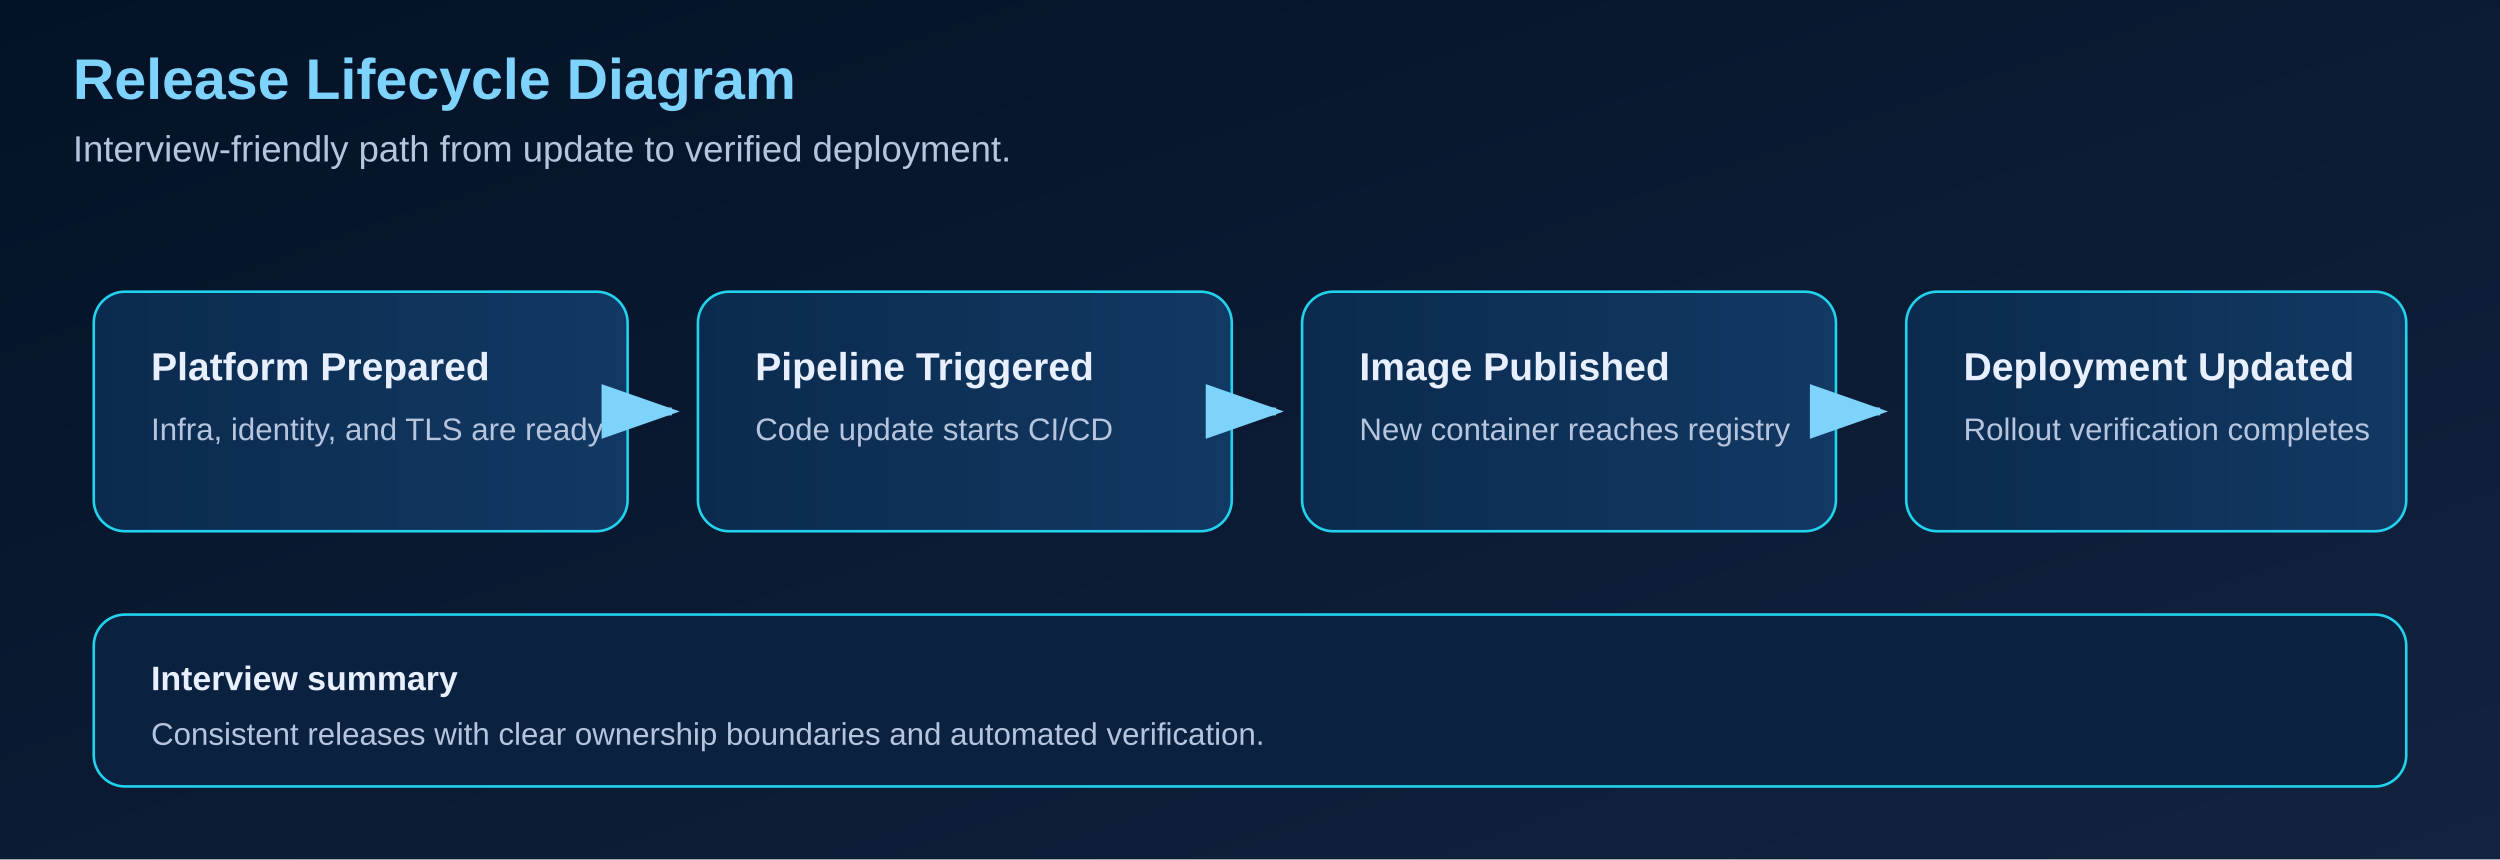
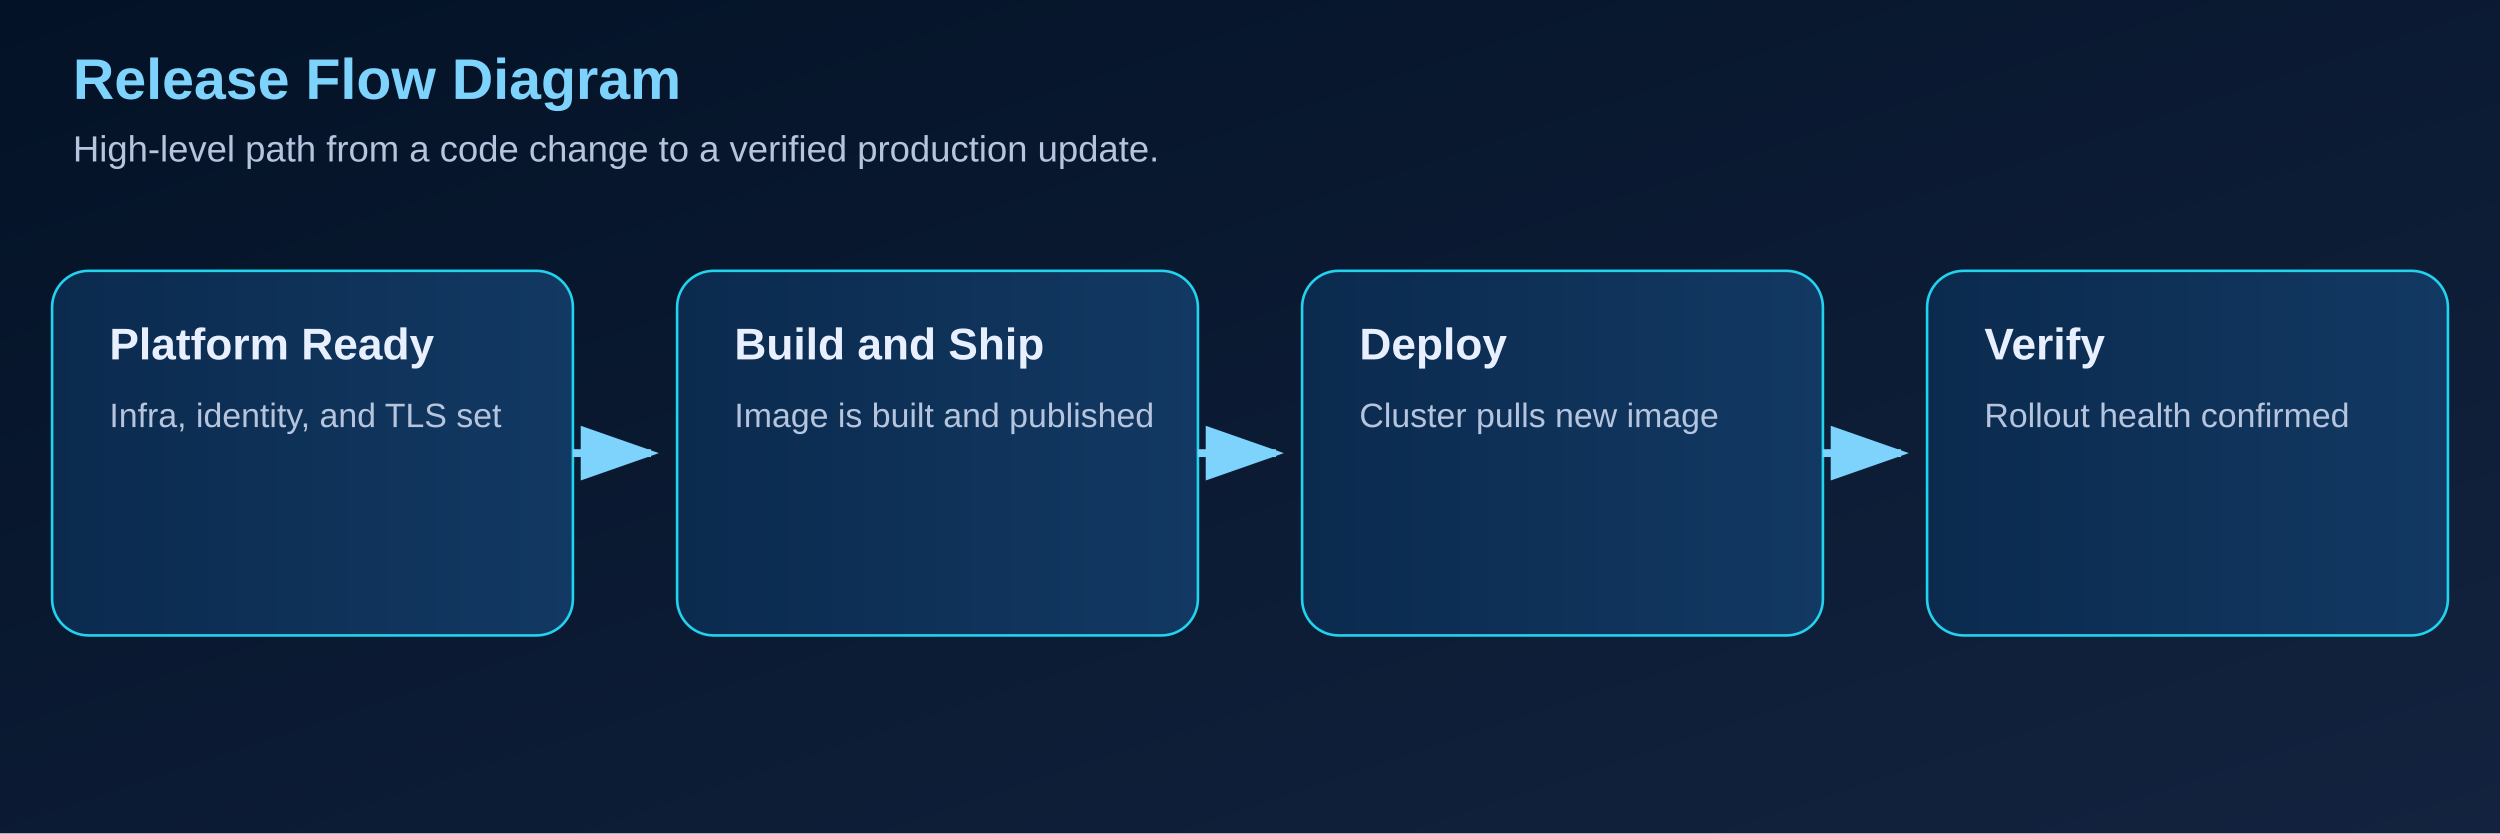
- <svg xmlns="http://www.w3.org/2000/svg" viewBox="0 0 960 330" role="img" aria-label="Release flow diagram">
+ <svg xmlns="http://www.w3.org/2000/svg" viewBox="0 0 960 320" role="img" aria-label="Release lifecycle overview">
  <defs>
-     <linearGradient id="bg" x1="0" x2="1" y1="0" y2="1">
+     <linearGradient id="bg" x1="0" y1="0" x2="1" y2="1">
      <stop offset="0" stop-color="#031226" />
      <stop offset="1" stop-color="#13233f" />
    </linearGradient>
-     <linearGradient id="box" x1="0" x2="1" y1="0" y2="0">
+     <linearGradient id="box" x1="0" y1="0" x2="1" y2="0">
      <stop offset="0" stop-color="#0b2a4e" />
      <stop offset="1" stop-color="#123963" />
    </linearGradient>
    <marker id="arrow" markerWidth="10" markerHeight="7" refX="9" refY="3.5" orient="auto">
      <polygon points="0 0, 10 3.5, 0 7" fill="#7dd3fc" />
    </marker>
  </defs>
-   <rect width="960" height="330" fill="url(#bg)" />
-   <text x="28" y="38" fill="#7dd3fc" font-family="Manrope, Arial" font-size="22" font-weight="700">Release Lifecycle Diagram</text>
-   <text x="28" y="62" fill="#b6c5dd" font-family="Manrope, Arial" font-size="14">Interview-friendly path from update to verified deployment.</text>
-   <rect x="36" y="112" width="205" height="92" rx="12" fill="url(#box)" stroke="#22d3ee" />
-   <text x="58" y="146" fill="#e8f0ff" font-size="15" font-family="Manrope, Arial" font-weight="700">Platform Prepared</text>
-   <text x="58" y="169" fill="#b6c5dd" font-size="12" font-family="Manrope, Arial">Infra, identity, and TLS are ready</text>
-   <rect x="268" y="112" width="205" height="92" rx="12" fill="url(#box)" stroke="#22d3ee" />
-   <text x="290" y="146" fill="#e8f0ff" font-size="15" font-family="Manrope, Arial" font-weight="700">Pipeline Triggered</text>
-   <text x="290" y="169" fill="#b6c5dd" font-size="12" font-family="Manrope, Arial">Code update starts CI/CD</text>
-   <rect x="500" y="112" width="205" height="92" rx="12" fill="url(#box)" stroke="#22d3ee" />
-   <text x="522" y="146" fill="#e8f0ff" font-size="15" font-family="Manrope, Arial" font-weight="700">Image Published</text>
-   <text x="522" y="169" fill="#b6c5dd" font-size="12" font-family="Manrope, Arial">New container reaches registry</text>
-   <rect x="732" y="112" width="192" height="92" rx="12" fill="url(#box)" stroke="#22d3ee" />
-   <text x="754" y="146" fill="#e8f0ff" font-size="15" font-family="Manrope, Arial" font-weight="700">Deployment Updated</text>
-   <text x="754" y="169" fill="#b6c5dd" font-size="12" font-family="Manrope, Arial">Rollout verification completes</text>
-   <line x1="241" y1="158" x2="258" y2="158" stroke="#7dd3fc" stroke-width="3" marker-end="url(#arrow)" />
-   <line x1="473" y1="158" x2="490" y2="158" stroke="#7dd3fc" stroke-width="3" marker-end="url(#arrow)" />
-   <line x1="705" y1="158" x2="722" y2="158" stroke="#7dd3fc" stroke-width="3" marker-end="url(#arrow)" />
-   <rect x="36" y="236" width="888" height="66" rx="12" fill="#0a2140" stroke="#22d3ee" />
-   <text x="58" y="265" fill="#e8f0ff" font-size="13" font-family="Manrope, Arial" font-weight="700">Interview summary</text>
-   <text x="58" y="286" fill="#b6c5dd" font-size="12" font-family="Manrope, Arial">Consistent releases with clear ownership boundaries and automated verification.</text>
+   <rect width="960" height="320" fill="url(#bg)" />
+   <text x="28" y="38" fill="#7dd3fc" font-family="Manrope, Arial, sans-serif" font-size="22" font-weight="700">Release Flow Diagram</text>
+   <text x="28" y="62" fill="#b6c5dd" font-family="Manrope, Arial, sans-serif" font-size="14">High-level path from a code change to a verified production update.</text>
+   <rect x="20" y="104" width="200" height="140" rx="14" fill="url(#box)" stroke="#22d3ee" />
+   <text x="42" y="138" fill="#e8f0ff" font-family="Manrope, Arial, sans-serif" font-size="17" font-weight="700">Platform Ready</text>
+   <text x="42" y="164" fill="#b6c5dd" font-family="Manrope, Arial, sans-serif" font-size="13">Infra, identity, and TLS set</text>
+   <rect x="260" y="104" width="200" height="140" rx="14" fill="url(#box)" stroke="#22d3ee" />
+   <text x="282" y="138" fill="#e8f0ff" font-family="Manrope, Arial, sans-serif" font-size="17" font-weight="700">Build and Ship</text>
+   <text x="282" y="164" fill="#b6c5dd" font-family="Manrope, Arial, sans-serif" font-size="13">Image is built and published</text>
+   <rect x="500" y="104" width="200" height="140" rx="14" fill="url(#box)" stroke="#22d3ee" />
+   <text x="522" y="138" fill="#e8f0ff" font-family="Manrope, Arial, sans-serif" font-size="17" font-weight="700">Deploy</text>
+   <text x="522" y="164" fill="#b6c5dd" font-family="Manrope, Arial, sans-serif" font-size="13">Cluster pulls new image</text>
+   <rect x="740" y="104" width="200" height="140" rx="14" fill="url(#box)" stroke="#22d3ee" />
+   <text x="762" y="138" fill="#e8f0ff" font-family="Manrope, Arial, sans-serif" font-size="17" font-weight="700">Verify</text>
+   <text x="762" y="164" fill="#b6c5dd" font-family="Manrope, Arial, sans-serif" font-size="13">Rollout health confirmed</text>
+   <line x1="220" y1="174" x2="250" y2="174" stroke="#7dd3fc" stroke-width="3" marker-end="url(#arrow)" />
+   <line x1="460" y1="174" x2="490" y2="174" stroke="#7dd3fc" stroke-width="3" marker-end="url(#arrow)" />
+   <line x1="700" y1="174" x2="730" y2="174" stroke="#7dd3fc" stroke-width="3" marker-end="url(#arrow)" />
</svg>
